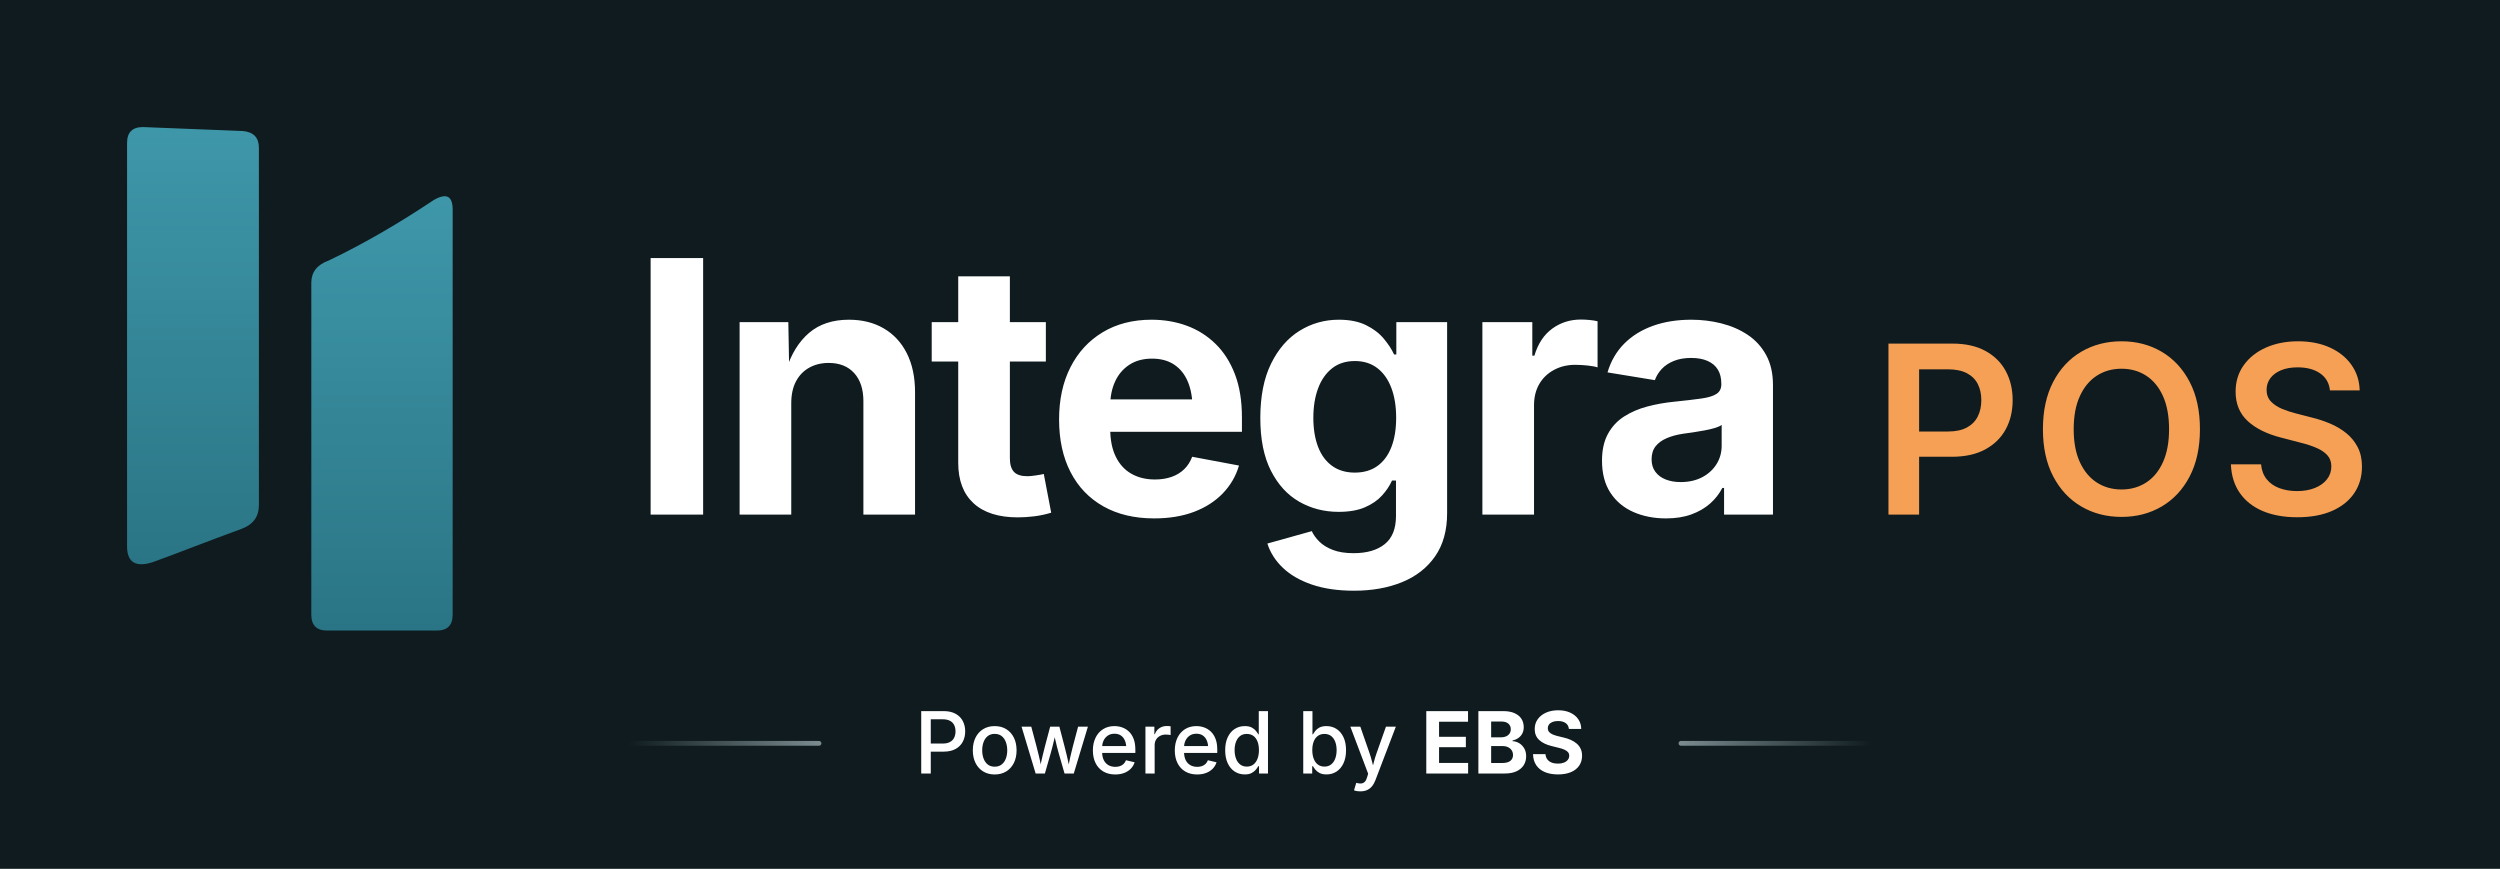
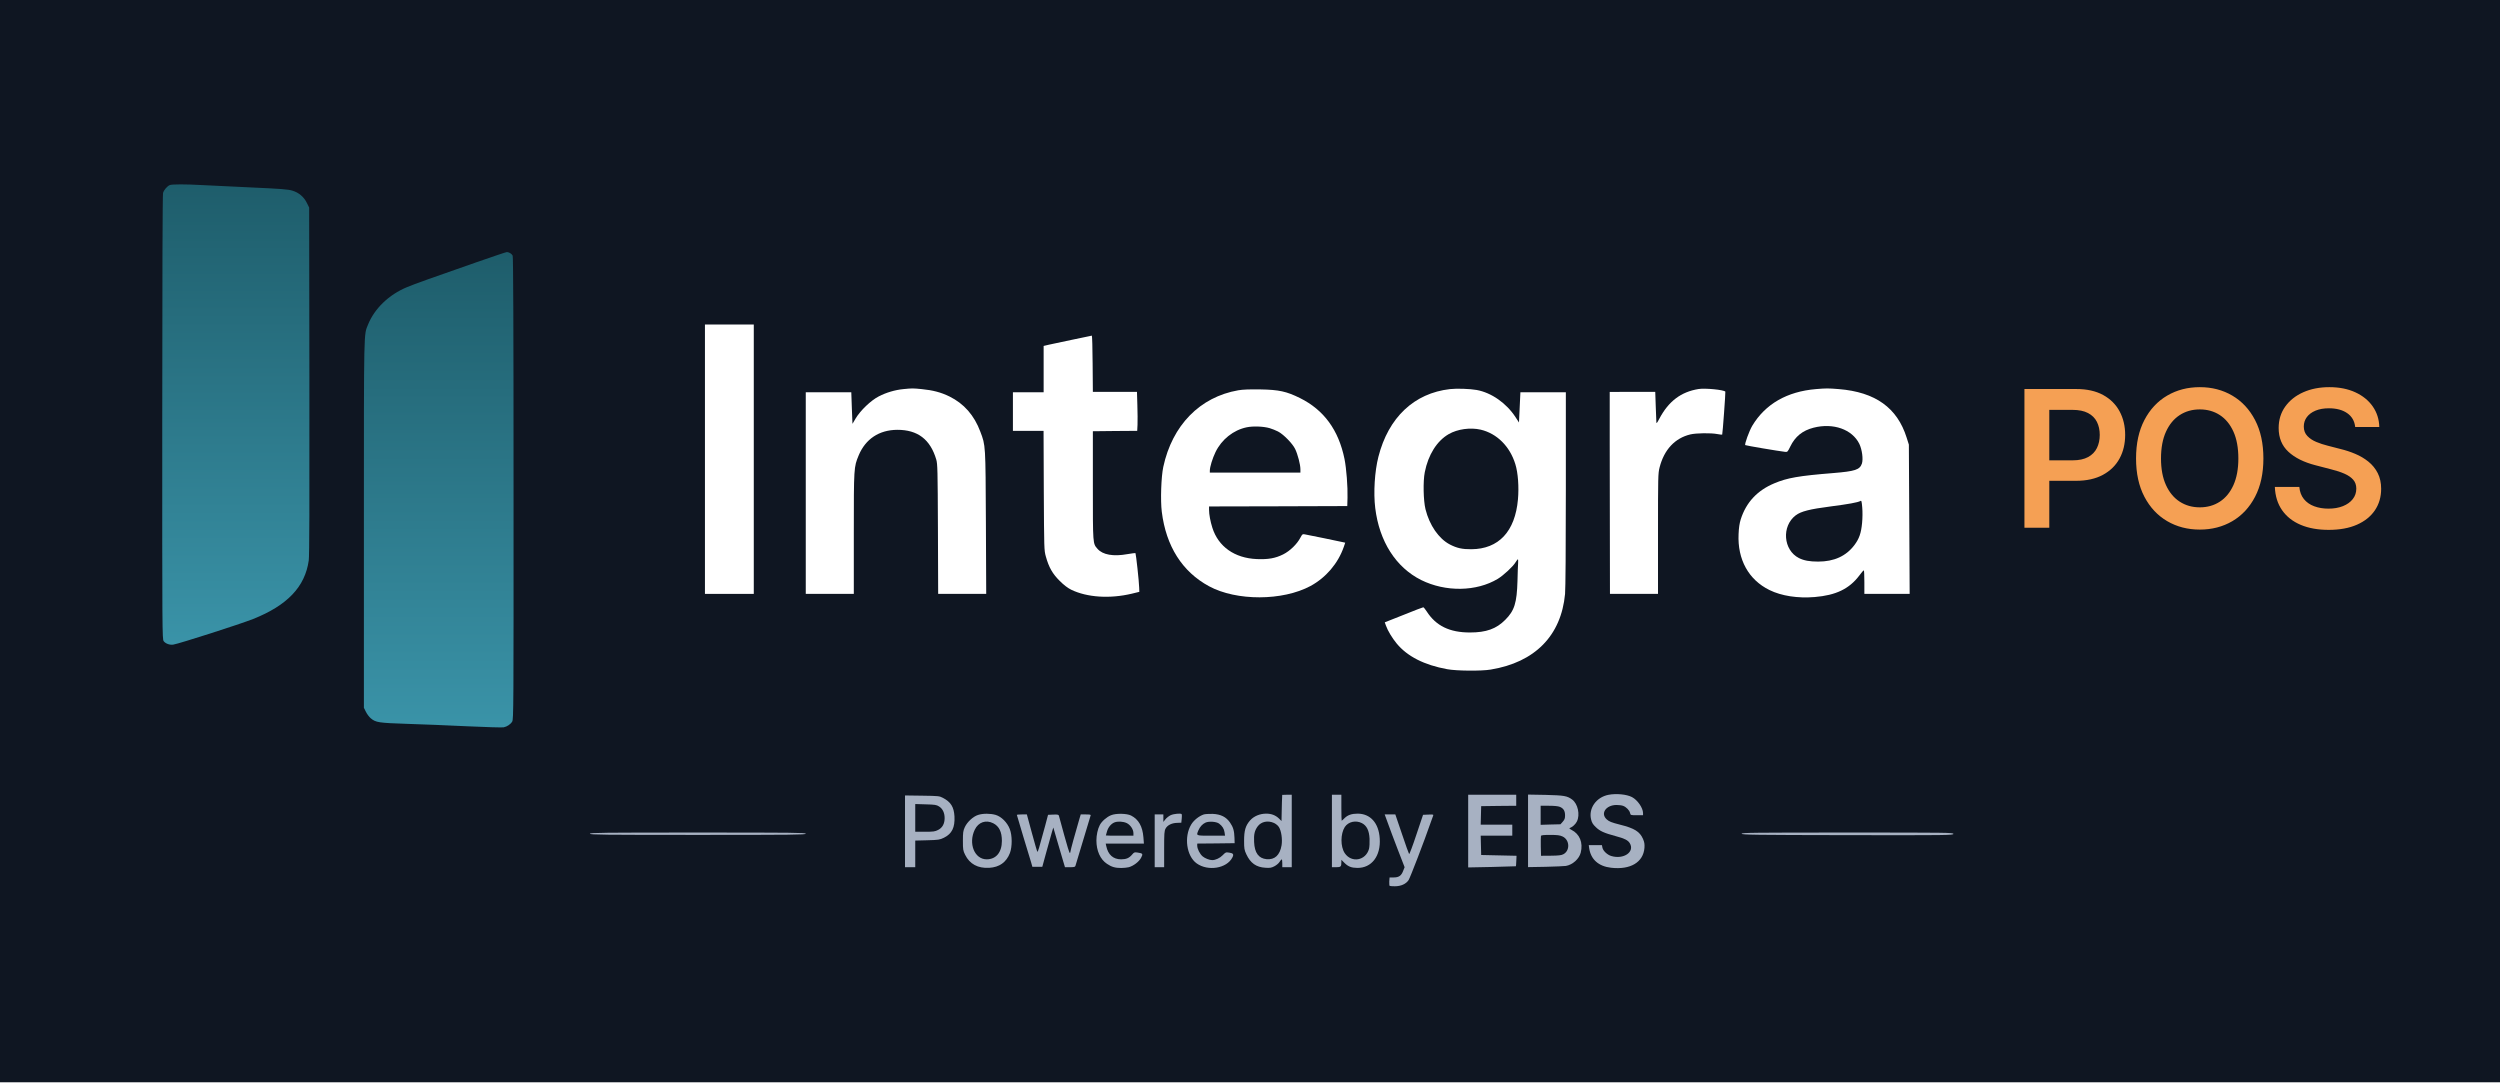
- <svg xmlns="http://www.w3.org/2000/svg" viewBox="0 0 1574 547" width="1574" height="547">
+ <svg xmlns="http://www.w3.org/2000/svg" viewBox="0 0 3174 1374" width="1587" height="687" role="img" aria-label="Integra POS">
  <defs>
-     <linearGradient id="ig" x1="0" y1="0" x2="0" y2="1">
-       <stop offset="0" stop-color="#3E97A9" />
-       <stop offset="1" stop-color="#2A7585" />
-     </linearGradient>
-     <linearGradient id="lg1" gradientUnits="userSpaceOnUse" x1="395.649" y1="0" x2="515.649" y2="0">
-       <stop offset="0" stop-color="#7A8A8E" stop-opacity="0" />
-       <stop offset="1" stop-color="#7A8A8E" />
-     </linearGradient>
-     <linearGradient id="lg2" gradientUnits="userSpaceOnUse" x1="1058.315" y1="0" x2="1178.315" y2="0">
-       <stop offset="0" stop-color="#7A8A8E" />
-       <stop offset="1" stop-color="#7A8A8E" stop-opacity="0" />
+     <linearGradient id="g" x1="0" y1="0" x2="0" y2="1">
+       <stop offset="0" stop-color="#3A93A8" />
+       <stop offset="1" stop-color="#1E5D6B" />
    </linearGradient>
  </defs>
-   <rect width="1574" height="547" fill="#0F1B1F" />
-   <path fill="url(#ig)" d="M90,80 L153,82.5 Q163,83.5 163,93 L163,318 Q163,329 152,333 C130,341 110,349 96,354 Q80,359 80,344 L80,90 Q80,80 90,80 Z" />
-   <path fill="url(#ig)" d="M196,178 Q196,168 207,164 C230,153 252,140 273,126 Q285,119 285,132 L285,387 Q285,397 275,397 L206,397 Q196,397 196,387 Z" />
-   <path d="M442.695 162.486V324.0H409.634V162.486ZM498.174 253.866V324.0H465.654V202.811H496.331L496.873 233.054H494.922Q499.691 217.878 509.393 209.585Q519.095 201.293 534.487 201.293Q547.061 201.293 556.438 206.767Q565.814 212.241 570.963 222.485Q576.112 232.729 576.112 246.929V324.0H543.593V252.565Q543.593 241.292 537.793 234.896Q531.994 228.501 521.696 228.501Q514.867 228.501 509.501 231.482Q504.136 234.463 501.155 240.1Q498.174 245.736 498.174 253.866ZM658.473 202.811V227.634H586.605V202.811ZM603.298 173.977H635.818V288.554Q635.818 294.299 638.365 297.063Q640.913 299.827 646.875 299.827Q648.717 299.827 652.078 299.339Q655.438 298.852 657.172 298.418L661.834 322.808Q656.414 324.434 651.048 325.084Q645.682 325.734 640.804 325.734Q622.593 325.734 612.946 316.846Q603.298 307.957 603.298 291.372ZM726.634 326.385Q708.098 326.385 694.657 318.797Q681.215 311.209 674.007 297.226Q666.798 283.242 666.798 264.056Q666.798 245.303 673.953 231.211Q681.107 217.119 694.223 209.206Q707.339 201.293 725.008 201.293Q736.932 201.293 747.23 205.087Q757.528 208.881 765.332 216.523Q773.137 224.165 777.527 235.655Q781.917 247.146 781.917 262.755V271.86H680.131V251.481H765.983L750.807 256.901Q750.807 247.471 747.934 240.479Q745.062 233.487 739.371 229.639Q733.68 225.791 725.333 225.791Q716.878 225.791 710.971 229.693Q705.063 233.596 702.028 240.262Q698.993 246.929 698.993 255.492V269.909Q698.993 280.424 702.516 287.578Q706.038 294.732 712.38 298.31Q718.721 301.887 727.176 301.887Q732.921 301.887 737.582 300.261Q742.244 298.635 745.55 295.437Q748.856 292.239 750.59 287.578L780.075 293.106Q777.148 303.079 769.885 310.613Q762.622 318.146 751.728 322.266Q740.834 326.385 726.634 326.385ZM852.463 371.912Q837.287 371.912 826.014 368.064Q814.74 364.216 807.695 357.495Q800.649 350.774 797.939 342.211L825.905 334.406Q827.423 337.767 830.621 340.964Q833.819 344.162 839.13 346.222Q844.442 348.281 852.246 348.281Q864.712 348.281 871.812 342.59Q878.912 336.899 878.912 324.867V302.537H876.419Q874.251 307.415 870.132 311.968Q866.013 316.521 859.346 319.393Q852.68 322.266 842.816 322.266Q829.157 322.266 817.992 315.87Q806.827 309.475 800.161 296.358Q793.494 283.242 793.494 263.188Q793.494 242.701 800.269 228.935Q807.044 215.168 818.263 208.23Q829.483 201.293 842.924 201.293Q853.113 201.293 860.051 204.708Q866.988 208.122 871.27 213.271Q875.552 218.42 877.72 223.189H879.129V202.811H911.107V323.024Q911.107 339.393 903.573 350.232Q896.039 361.072 882.815 366.492Q869.59 371.912 852.463 371.912ZM853.005 297.551Q861.352 297.551 867.151 293.432Q872.95 289.312 875.986 281.562Q879.021 273.812 879.021 262.972Q879.021 252.24 875.986 244.219Q872.95 236.197 867.151 231.753Q861.352 227.309 853.005 227.309Q844.442 227.309 838.642 231.916Q832.843 236.522 829.862 244.544Q826.881 252.565 826.881 262.972Q826.881 273.595 829.862 281.345Q832.843 289.096 838.696 293.323Q844.55 297.551 853.005 297.551ZM933.307 324.0V202.811H964.742V223.948H966.043Q969.403 212.675 977.262 206.93Q985.121 201.185 995.311 201.185Q997.804 201.185 1000.73 201.456Q1003.657 201.727 1005.825 202.269V231.319Q1003.657 230.561 999.538 230.127Q995.419 229.693 991.733 229.693Q984.362 229.693 978.4 232.891Q972.438 236.089 969.132 241.78Q965.826 247.471 965.826 255.059V324.0ZM1048.946 326.385Q1037.456 326.385 1028.296 322.32Q1019.137 318.255 1013.879 310.179Q1008.622 302.104 1008.622 290.071Q1008.622 279.99 1012.362 273.161Q1016.101 266.332 1022.551 262.213Q1029.001 258.094 1037.185 255.926Q1045.369 253.758 1054.366 252.891Q1064.881 251.807 1071.33 250.885Q1077.78 249.964 1080.761 247.958Q1083.742 245.953 1083.742 242.051V241.509Q1083.742 236.306 1081.574 232.729Q1079.406 229.151 1075.124 227.254Q1070.843 225.357 1064.772 225.357Q1058.485 225.357 1053.824 227.254Q1049.163 229.151 1046.236 232.295Q1043.309 235.438 1041.9 239.341L1012.091 234.463Q1015.234 223.84 1022.497 216.469Q1029.76 209.098 1040.545 205.195Q1051.331 201.293 1064.881 201.293Q1074.637 201.293 1083.85 203.624Q1093.064 205.954 1100.381 210.832Q1107.698 215.71 1111.98 223.569Q1116.262 231.428 1116.262 242.376V324.0H1085.476V307.198H1084.392Q1081.466 312.835 1076.588 317.117Q1071.71 321.398 1064.826 323.892Q1057.943 326.385 1048.946 326.385ZM1058.16 303.513Q1065.856 303.513 1071.656 300.478Q1077.455 297.442 1080.707 292.239Q1083.959 287.036 1083.959 280.641V267.524Q1082.55 268.608 1079.623 269.476Q1076.696 270.343 1073.119 270.993Q1069.542 271.644 1066.073 272.186Q1062.604 272.728 1059.894 273.053Q1053.932 273.92 1049.38 275.871Q1044.827 277.822 1042.334 281.02Q1039.841 284.218 1039.841 289.204Q1039.841 293.865 1042.225 297.063Q1044.61 300.261 1048.729 301.887Q1052.848 303.513 1058.16 303.513Z" fill="#FFFFFF" />
-   <path d="M1188.976 324.0V216.324H1229.228Q1241.586 216.324 1250.041 220.949Q1258.496 225.574 1262.832 233.632Q1267.168 241.689 1267.168 251.951Q1267.168 262.285 1262.796 270.307Q1258.424 278.328 1249.896 282.953Q1241.369 287.578 1228.939 287.578H1202.273V271.68H1226.41Q1233.709 271.68 1238.37 269.15Q1243.031 266.621 1245.235 262.141Q1247.439 257.66 1247.439 251.951Q1247.439 246.242 1245.235 241.834Q1243.031 237.426 1238.334 234.969Q1233.637 232.512 1226.265 232.512H1208.271V324.0ZM1335.725 325.445Q1321.561 325.445 1310.359 318.869Q1299.158 312.293 1292.691 299.936Q1286.223 287.578 1286.223 270.234Q1286.223 252.818 1292.691 240.425Q1299.158 228.031 1310.359 221.455Q1321.561 214.879 1335.725 214.879Q1349.817 214.879 1360.982 221.455Q1372.147 228.031 1378.614 240.425Q1385.082 252.818 1385.082 270.234Q1385.082 287.578 1378.614 299.972Q1372.147 312.365 1360.982 318.905Q1349.817 325.445 1335.725 325.445ZM1335.725 308.174Q1344.469 308.174 1351.226 303.802Q1357.983 299.43 1361.813 290.938Q1365.643 282.447 1365.643 270.234Q1365.643 257.877 1361.813 249.386Q1357.983 240.895 1351.226 236.522Q1344.469 232.15 1335.725 232.15Q1326.908 232.15 1320.115 236.559Q1313.322 240.967 1309.456 249.458Q1305.59 257.949 1305.59 270.234Q1305.59 282.447 1309.456 290.902Q1313.322 299.357 1320.115 303.766Q1326.908 308.174 1335.725 308.174ZM1446.34 325.662Q1433.838 325.662 1424.624 321.76Q1415.411 317.857 1410.207 310.414Q1405.004 302.971 1404.571 292.348H1423.577Q1424.082 297.984 1427.118 301.742Q1430.153 305.5 1435.139 307.343Q1440.125 309.186 1446.196 309.186Q1452.555 309.186 1457.433 307.234Q1462.311 305.283 1465.057 301.778Q1467.803 298.273 1467.803 293.648Q1467.803 289.457 1465.382 286.711Q1462.961 283.965 1458.589 282.05Q1454.217 280.135 1448.364 278.689L1436.151 275.51Q1422.637 272.041 1415.085 265.031Q1407.534 258.021 1407.534 246.604Q1407.534 237.064 1412.664 229.91Q1417.795 222.756 1426.684 218.817Q1435.573 214.879 1446.846 214.879Q1458.336 214.879 1467.008 218.854Q1475.68 222.828 1480.558 229.838Q1485.436 236.848 1485.653 245.809H1466.936Q1466.213 238.871 1460.757 235.077Q1455.301 231.283 1446.557 231.283Q1440.487 231.283 1436.115 233.126Q1431.743 234.969 1429.394 238.148Q1427.045 241.328 1427.045 245.447Q1427.045 249.928 1429.828 252.818Q1432.61 255.709 1436.837 257.443Q1441.065 259.178 1445.401 260.262L1455.446 262.863Q1461.444 264.309 1467.081 266.693Q1472.717 269.078 1477.234 272.728Q1481.75 276.377 1484.424 281.58Q1487.098 286.783 1487.098 293.793Q1487.098 303.26 1482.256 310.45Q1477.414 317.641 1468.309 321.651Q1459.204 325.662 1446.34 325.662Z" fill="#F5A054" />
-   <path d="M579.999 487.0V447.713H594.079Q598.614 447.713 601.647 449.4Q604.679 451.088 606.182 453.962Q607.685 456.836 607.685 460.475Q607.685 464.113 606.169 467Q604.653 469.888 601.62 471.562Q598.588 473.236 594.027 473.236H584.403V468.147H593.447Q596.347 468.147 598.14 467.146Q599.933 466.144 600.763 464.403Q601.594 462.663 601.594 460.475Q601.594 458.26 600.763 456.533Q599.933 454.806 598.127 453.83Q596.321 452.854 593.394 452.854H586.011V487.0ZM626.247 487.606Q622.108 487.606 619.009 485.708Q615.911 483.81 614.197 480.382Q612.484 476.954 612.484 472.419Q612.484 467.831 614.197 464.39Q615.911 460.949 619.009 459.051Q622.108 457.152 626.247 457.152Q630.413 457.152 633.511 459.051Q636.61 460.949 638.323 464.39Q640.037 467.831 640.037 472.419Q640.037 476.954 638.323 480.382Q636.61 483.81 633.511 485.708Q630.413 487.606 626.247 487.606ZM626.247 482.702Q628.937 482.702 630.69 481.292Q632.444 479.881 633.301 477.547Q634.157 475.214 634.157 472.419Q634.157 469.598 633.301 467.238Q632.444 464.878 630.69 463.467Q628.937 462.057 626.247 462.057Q623.584 462.057 621.844 463.467Q620.104 464.878 619.247 467.225Q618.39 469.571 618.39 472.419Q618.39 475.214 619.247 477.547Q620.104 479.881 621.844 481.292Q623.584 482.702 626.247 482.702ZM652.034 487.0 643.175 457.521H649.292L652.535 469.729Q653.247 472.472 654.065 475.833Q654.882 479.195 655.647 483.414H654.803Q655.568 479.354 656.385 475.979Q657.202 472.604 657.941 469.729L661.184 457.521H666.985L670.175 469.729Q670.913 472.524 671.718 475.899Q672.522 479.274 673.286 483.414H672.416Q673.207 479.327 673.998 475.952Q674.789 472.577 675.528 469.729L678.771 457.521H684.941L676.055 487.0H670.228L666.589 474.317Q666.035 472.393 665.508 470.296Q664.981 468.2 664.48 466.012Q663.979 463.823 663.451 461.661H664.638Q664.137 463.797 663.623 465.999Q663.109 468.2 662.581 470.323Q662.054 472.445 661.5 474.317L657.862 487.0ZM702.158 487.606Q697.808 487.606 694.644 485.734Q691.48 483.862 689.779 480.461Q688.078 477.06 688.078 472.472Q688.078 467.937 689.753 464.482Q691.427 461.028 694.486 459.09Q697.544 457.152 701.657 457.152Q704.189 457.152 706.535 457.983Q708.882 458.813 710.754 460.58Q712.626 462.347 713.72 465.155Q714.815 467.963 714.815 471.971V474.027H691.322V469.703H711.835L709.119 471.127Q709.119 468.411 708.276 466.341Q707.432 464.271 705.784 463.111Q704.136 461.951 701.657 461.951Q699.205 461.951 697.465 463.138Q695.725 464.324 694.815 466.262Q693.905 468.2 693.905 470.494V473.447Q693.905 476.479 694.947 478.576Q695.988 480.672 697.861 481.74Q699.733 482.808 702.211 482.808Q703.846 482.808 705.164 482.346Q706.483 481.885 707.445 480.949Q708.407 480.013 708.908 478.642L714.366 479.934Q713.655 482.201 711.98 483.941Q710.306 485.682 707.814 486.644Q705.322 487.606 702.158 487.606ZM721.169 487.0V457.521H726.785V462.268H727.102Q727.919 459.842 729.949 458.471Q731.98 457.1 734.564 457.1Q735.117 457.1 735.829 457.139Q736.541 457.179 737.016 457.258V462.795Q736.699 462.689 735.803 462.584Q734.906 462.479 733.984 462.479Q731.98 462.479 730.371 463.322Q728.763 464.166 727.866 465.656Q726.97 467.146 726.97 469.097V487.0ZM753.733 487.606Q749.382 487.606 746.218 485.734Q743.054 483.862 741.353 480.461Q739.653 477.06 739.653 472.472Q739.653 467.937 741.327 464.482Q743.001 461.028 746.06 459.09Q749.118 457.152 753.232 457.152Q755.763 457.152 758.11 457.983Q760.456 458.813 762.328 460.58Q764.2 462.347 765.295 465.155Q766.389 467.963 766.389 471.971V474.027H742.896V469.703H763.409L760.694 471.127Q760.694 468.411 759.85 466.341Q759.006 464.271 757.358 463.111Q755.71 461.951 753.232 461.951Q750.78 461.951 749.039 463.138Q747.299 464.324 746.389 466.262Q745.48 468.2 745.48 470.494V473.447Q745.48 476.479 746.521 478.576Q747.563 480.672 749.435 481.74Q751.307 482.808 753.785 482.808Q755.42 482.808 756.738 482.346Q758.057 481.885 759.019 480.949Q759.982 480.013 760.483 478.642L765.941 479.934Q765.229 482.201 763.554 483.941Q761.88 485.682 759.388 486.644Q756.897 487.606 753.733 487.606ZM783.712 487.58Q780.126 487.58 777.331 485.748Q774.536 483.915 772.954 480.5Q771.372 477.086 771.372 472.34Q771.372 467.541 772.981 464.14Q774.589 460.738 777.384 458.945Q780.179 457.152 783.712 457.152Q786.454 457.152 788.129 458.062Q789.803 458.972 790.752 460.185Q791.701 461.397 792.202 462.32H792.519V447.713H798.32V487.0H792.677V482.386H792.202Q791.701 483.335 790.726 484.548Q789.75 485.761 788.063 486.67Q786.375 487.58 783.712 487.58ZM784.978 482.649Q787.456 482.649 789.157 481.331Q790.858 480.013 791.741 477.679Q792.624 475.346 792.624 472.287Q792.624 469.202 791.754 466.921Q790.884 464.641 789.183 463.362Q787.483 462.083 784.978 462.083Q782.42 462.083 780.719 463.428Q779.019 464.772 778.162 467.08Q777.305 469.387 777.305 472.287Q777.305 475.214 778.175 477.561Q779.045 479.907 780.759 481.278Q782.473 482.649 784.978 482.649ZM835.155 487.58Q832.491 487.58 830.791 486.67Q829.09 485.761 828.128 484.548Q827.165 483.335 826.638 482.386H826.163V487.0H820.521V447.713H826.322V462.32H826.638Q827.165 461.397 828.101 460.185Q829.037 458.972 830.712 458.062Q832.386 457.152 835.155 457.152Q838.688 457.152 841.469 458.945Q844.251 460.738 845.86 464.14Q847.468 467.541 847.468 472.34Q847.468 477.086 845.886 480.5Q844.304 483.915 841.522 485.748Q838.74 487.58 835.155 487.58ZM833.863 482.649Q836.394 482.649 838.108 481.278Q839.822 479.907 840.678 477.561Q841.535 475.214 841.535 472.287Q841.535 469.387 840.678 467.08Q839.822 464.772 838.121 463.428Q836.42 462.083 833.863 462.083Q831.384 462.083 829.67 463.362Q827.956 464.641 827.086 466.921Q826.216 469.202 826.216 472.287Q826.216 475.346 827.099 477.679Q827.983 480.013 829.697 481.331Q831.41 482.649 833.863 482.649ZM852.478 497.6 853.902 492.88 854.561 493.038Q856.064 493.434 857.263 493.249Q858.463 493.064 859.346 492.128Q860.23 491.192 860.757 489.294L861.39 487.132L850.184 457.521H856.459L862.286 474.265Q863.262 477.06 863.908 479.828Q864.554 482.597 865.319 485.339H863.526Q864.29 482.597 864.989 479.815Q865.688 477.033 866.663 474.265L872.596 457.521H878.819L866.004 491.087Q865.108 493.46 863.802 495.042Q862.497 496.624 860.704 497.428Q858.911 498.232 856.538 498.232Q855.167 498.232 854.086 498.035Q853.005 497.837 852.478 497.6Z" fill="#FFFFFF" />
-   <path d="M897.988 487.0V447.713H924.276V454.384H906.03V463.876H922.905V470.441H906.03V480.329H924.328V487.0ZM930.788 487.0V447.713H946.371Q950.696 447.713 953.583 449.018Q956.47 450.323 957.907 452.591Q959.344 454.858 959.344 457.812Q959.344 460.132 958.421 461.859Q957.498 463.586 955.903 464.68Q954.308 465.774 952.278 466.249V466.645Q954.492 466.724 956.457 467.897Q958.421 469.07 959.647 471.167Q960.873 473.263 960.873 476.163Q960.873 479.274 959.344 481.727Q957.815 484.179 954.822 485.589Q951.829 487.0 947.373 487.0ZM938.83 480.382H945.791Q949.324 480.382 950.959 479.011Q952.594 477.64 952.594 475.398Q952.594 473.737 951.79 472.458Q950.986 471.18 949.509 470.455Q948.032 469.729 946.002 469.729H938.83ZM938.83 464.219H945.185Q946.899 464.219 948.27 463.599Q949.641 462.979 950.419 461.833Q951.197 460.686 951.197 459.104Q951.197 456.968 949.68 455.623Q948.164 454.278 945.343 454.278H938.83ZM980.912 487.58Q976.193 487.58 972.699 486.13Q969.205 484.68 967.254 481.832Q965.303 478.984 965.197 474.818H973.029Q973.187 476.796 974.215 478.127Q975.243 479.459 976.957 480.118Q978.671 480.777 980.833 480.777Q982.995 480.777 984.591 480.158Q986.186 479.538 987.082 478.404Q987.979 477.271 987.979 475.768Q987.979 474.423 987.175 473.513Q986.37 472.604 984.867 471.944Q983.364 471.285 981.202 470.784L976.878 469.703Q971.895 468.49 969.073 465.893Q966.252 463.296 966.252 459.024Q966.252 455.465 968.164 452.802Q970.075 450.139 973.411 448.662Q976.746 447.186 981.018 447.186Q985.368 447.186 988.612 448.675Q991.855 450.165 993.674 452.815Q995.493 455.465 995.546 458.919H987.768Q987.557 456.546 985.751 455.254Q983.945 453.962 980.939 453.962Q978.908 453.962 977.458 454.542Q976.008 455.122 975.257 456.15Q974.505 457.179 974.505 458.497Q974.505 459.947 975.375 460.91Q976.245 461.872 977.696 462.465Q979.146 463.059 980.78 463.454L984.34 464.324Q986.819 464.878 988.954 465.827Q991.09 466.776 992.698 468.161Q994.307 469.545 995.19 471.443Q996.073 473.342 996.073 475.82Q996.073 479.38 994.28 482.03Q992.488 484.68 989.086 486.13Q985.685 487.58 980.912 487.58Z" fill="#FFFFFF" />
-   <line x1="395.649" y1="468" x2="515.649" y2="468" stroke="url(#lg1)" stroke-width="3" stroke-linecap="round" />
-   <line x1="1058.315" y1="468" x2="1178.315" y2="468" stroke="url(#lg2)" stroke-width="3" stroke-linecap="round" />
+   <rect x="0" y="0" width="3174" height="1374" fill="#0F1622" />
+   <g transform="translate(0,1374) scale(0.1,-0.1)">
+     <g fill="url(#g)">
+       <path d="M2155 11390 c-32 -13 -75 -63 -85 -100 -6 -21 -10 -1071 -10 -2849 -1 -2737 0 -2816 18 -2841 24 -32 77 -51 122 -44 79 13 843 258 1013 325 435 173 660 409 707 744 8 58 10 697 8 2280 l-3 2200 -28 57 c-39 79 -103 133 -186 158 -55 16 -140 23 -516 40 -247 11 -529 25 -625 30 -212 12 -388 12 -415 0z" />
+       <path d="M6045 10409 c-562 -196 -784 -275 -881 -316 -227 -95 -409 -270 -491 -473 -55 -138 -53 -3 -53 -2531 l0 -2335 26 -52 c14 -29 42 -65 62 -82 64 -53 99 -58 462 -70 184 -6 528 -19 765 -31 236 -11 443 -17 460 -13 44 9 88 39 108 73 17 30 18 154 17 2961 0 2082 -4 2937 -11 2954 -12 25 -48 47 -77 45 -9 0 -183 -59 -387 -130z" />
+     </g>
+     <g fill="#FFFFFF">
+       <path d="M8950 7910 l0 -1710 310 0 310 0 0 1710 0 1710 -310 0 -310 0 0 -1710z" />
+       <path d="M13835 9473 c-11 -3 -117 -25 -235 -49 -118 -25 -245 -52 -282 -60 l-68 -16 0 -294 0 -294 -195 0 -195 0 0 -245 0 -245 195 0 194 0 3 -757 c4 -747 4 -759 26 -838 38 -138 85 -220 176 -310 55 -55 102 -90 146 -112 202 -98 491 -117 771 -50 l94 23 -2 54 c-1 71 -41 431 -47 437 -3 3 -48 -3 -101 -12 -180 -33 -315 -9 -381 67 -60 69 -59 49 -59 803 l0 690 282 3 281 2 4 78 c2 42 1 154 -2 247 l-5 170 -280 0 -280 0 -3 358 c-1 196 -6 356 -10 356 -4 -1 -16 -3 -27 -6z" />
+       <path d="M11470 8800 c-106 -10 -220 -44 -314 -93 -99 -51 -232 -178 -293 -280 l-40 -68 -8 200 -7 201 -289 0 -289 0 0 -1280 0 -1280 305 0 305 0 0 765 c0 843 0 844 62 994 87 208 259 322 488 324 261 1 421 -121 497 -378 16 -55 18 -132 21 -882 l3 -823 305 0 305 0 -4 903 c-5 998 -3 978 -71 1157 -77 207 -207 355 -391 446 -108 53 -211 80 -354 94 -114 11 -119 11 -231 0z" />
+       <path d="M18409 8800 c-456 -52 -782 -361 -909 -860 -47 -184 -64 -455 -40 -650 52 -425 262 -753 583 -914 311 -154 702 -148 973 15 72 44 192 155 224 208 14 22 28 41 31 41 3 0 5 -21 3 -47 -2 -27 -6 -129 -8 -228 -8 -279 -38 -378 -156 -495 -113 -114 -241 -160 -448 -160 -258 0 -431 84 -549 268 -18 28 -38 52 -43 52 -6 0 -118 -43 -249 -96 l-240 -95 15 -42 c23 -65 78 -156 137 -228 135 -163 349 -272 640 -325 115 -22 434 -25 552 -5 562 92 895 430 945 960 6 64 10 586 10 1334 l0 1227 -289 0 -288 0 -9 -192 -9 -192 -44 68 c-116 178 -306 311 -494 345 -85 15 -251 21 -338 11z m390 -515 c207 -49 371 -213 440 -439 34 -109 47 -289 33 -446 -36 -408 -245 -631 -592 -633 -115 -1 -183 14 -272 60 -142 74 -259 244 -310 448 -27 110 -32 356 -9 470 44 223 155 398 305 484 112 64 274 86 405 56z" />
+       <path d="M21565 8801 c-223 -36 -380 -155 -497 -375 -34 -64 -38 -68 -39 -41 -1 17 -4 109 -8 205 l-6 175 -289 0 -289 -1 0 -649 c0 -358 1 -935 2 -1282 l1 -633 305 0 305 0 0 763 c0 731 1 767 20 842 58 227 195 373 392 420 74 17 259 20 342 4 32 -6 59 -9 61 -7 5 5 44 542 40 546 -23 24 -258 46 -340 33z" />
+       <path d="M23055 8800 c-367 -31 -642 -189 -808 -465 -39 -66 -101 -236 -89 -246 6 -6 422 -76 507 -86 28 -3 32 1 64 67 62 128 156 204 296 240 251 64 490 -21 581 -205 35 -73 51 -194 33 -250 -27 -79 -85 -98 -364 -121 -437 -35 -585 -61 -748 -130 -218 -91 -359 -244 -427 -459 -15 -48 -24 -107 -27 -186 -15 -322 127 -580 392 -710 152 -75 359 -107 574 -89 269 22 439 104 566 272 27 37 53 67 58 67 4 1 7 -66 7 -149 l0 -150 288 0 287 0 -5 947 -5 948 -28 88 c-119 380 -397 579 -861 617 -140 11 -156 11 -291 0z m586 -1701 c-12 -128 -37 -199 -98 -280 -105 -139 -257 -209 -460 -209 -108 0 -180 13 -244 45 -199 101 -222 404 -41 542 67 51 179 79 442 113 231 30 346 51 379 69 14 9 17 -1 24 -82 5 -54 4 -136 -2 -198z" />
+       <path d="M15721 8785 c-487 -85 -838 -444 -952 -973 -27 -126 -37 -427 -19 -569 54 -438 260 -762 600 -946 349 -189 934 -187 1288 3 197 107 350 287 423 497 l18 53 -22 5 c-37 9 -460 96 -492 101 -28 5 -32 2 -55 -42 -43 -82 -132 -169 -220 -213 -99 -49 -188 -65 -334 -59 -282 12 -488 158 -564 398 -25 79 -42 169 -42 227 l0 43 878 2 877 3 3 105 c4 140 -14 371 -38 492 -75 368 -261 623 -565 774 -172 85 -267 106 -505 110 -139 2 -219 -1 -279 -11z m399 -481 c30 -9 78 -28 105 -42 68 -34 185 -153 218 -222 33 -68 67 -199 67 -257 l0 -43 -575 0 -575 0 0 23 c0 49 33 156 72 237 78 161 227 280 396 315 81 17 214 12 292 -11z" />
+     </g>
+   </g>
+   <path fill="#F5A054" d="M2570.228 670.0V493.9H2636.059Q2656.269 493.9 2670.097 501.464Q2683.925 509.028 2691.016 522.206Q2698.108 535.384 2698.108 552.167Q2698.108 569.068 2690.957 582.186Q2683.807 595.305 2669.861 602.869Q2655.914 610.433 2635.586 610.433H2591.975V584.432H2631.45Q2643.387 584.432 2651.01 580.295Q2658.633 576.159 2662.237 568.831Q2665.842 561.503 2665.842 552.167Q2665.842 542.83 2662.237 535.62Q2658.633 528.411 2650.951 524.392Q2643.268 520.374 2631.213 520.374H2601.784V670.0ZM2792.889 672.364Q2769.724 672.364 2751.405 661.609Q2733.086 650.854 2722.508 630.643Q2711.93 610.433 2711.93 582.068Q2711.93 553.585 2722.508 533.316Q2733.086 513.046 2751.405 502.291Q2769.724 491.536 2792.889 491.536Q2815.935 491.536 2834.195 502.291Q2852.455 513.046 2863.033 533.316Q2873.611 553.585 2873.611 582.068Q2873.611 610.433 2863.033 630.703Q2852.455 650.972 2834.195 661.668Q2815.935 672.364 2792.889 672.364ZM2792.889 644.117Q2807.189 644.117 2818.24 636.966Q2829.291 629.816 2835.555 615.929Q2841.819 602.042 2841.819 582.068Q2841.819 561.858 2835.555 547.971Q2829.291 534.084 2818.24 526.934Q2807.189 519.783 2792.889 519.783Q2778.47 519.783 2767.36 526.993Q2756.25 534.202 2749.927 548.089Q2743.604 561.976 2743.604 582.068Q2743.604 602.042 2749.927 615.87Q2756.25 629.698 2767.36 636.907Q2778.47 644.117 2792.889 644.117ZM2956.455 672.718Q2936.009 672.718 2920.94 666.336Q2905.871 659.954 2897.361 647.781Q2888.852 635.607 2888.143 618.234H2919.226Q2920.053 627.452 2925.017 633.598Q2929.981 639.744 2938.136 642.758Q2946.291 645.771 2956.219 645.771Q2966.619 645.771 2974.597 642.58Q2982.575 639.389 2987.066 633.657Q2991.557 627.925 2991.557 620.361Q2991.557 613.506 2987.598 609.015Q2983.638 604.524 2976.488 601.392Q2969.338 598.26 2959.765 595.896L2939.791 590.696Q2917.69 585.023 2905.339 573.559Q2892.988 562.094 2892.988 543.421Q2892.988 527.82 2901.38 516.119Q2909.771 504.419 2924.308 497.977Q2938.845 491.536 2957.283 491.536Q2976.074 491.536 2990.257 498.037Q3004.44 504.537 3012.417 516.001Q3020.395 527.465 3020.75 542.121H2990.139Q2988.957 530.775 2980.034 524.57Q2971.111 518.365 2956.81 518.365Q2946.882 518.365 2939.732 521.379Q2932.581 524.392 2928.74 529.593Q2924.899 534.793 2924.899 541.53Q2924.899 548.857 2929.449 553.585Q2934 558.312 2940.914 561.149Q2947.828 563.985 2954.919 565.758L2971.347 570.013Q2981.157 572.377 2990.375 576.277Q2999.594 580.177 3006.981 586.146Q3014.367 592.114 3018.74 600.624Q3023.113 609.133 3023.113 620.597Q3023.113 636.08 3015.195 647.84Q3007.276 659.599 2992.384 666.159Q2977.493 672.718 2956.455 672.718Z" />
+   <g transform="translate(19.0,0)">
+     <g transform="translate(0,1374) scale(0.1,-0.1)" fill="#A7B1C2">
+       <path d="M20231 3649 c-154 -30 -254 -170 -221 -310 10 -43 22 -64 60 -100 51 -50 105 -75 251 -114 114 -30 157 -52 180 -89 68 -111 -76 -211 -234 -164 -51 15 -105 66 -113 107 l-6 31 -84 0 -83 0 5 -37 c20 -143 118 -232 279 -250 245 -28 408 69 423 252 3 48 0 71 -18 113 -41 94 -108 136 -292 182 -110 28 -138 39 -170 68 -82 75 -8 182 126 182 30 0 67 -5 83 -11 40 -15 81 -57 88 -90 7 -29 7 -29 86 -29 l79 0 0 28 c-1 66 -70 165 -140 202 -69 36 -201 48 -299 29z" />
+       <path d="M16089 3648 c-1 -8 -6 -147 -7 -232 l-2 -100 -32 32 c-44 42 -96 62 -162 62 -81 0 -157 -32 -205 -86 -58 -67 -76 -127 -76 -259 0 -99 3 -116 28 -170 53 -114 126 -165 242 -172 59 -4 77 -1 115 19 25 13 54 37 65 55 11 18 23 32 28 33 4 0 7 -22 7 -50 l0 -50 60 0 60 0 0 460 0 460 -60 0 c-33 0 -60 -1 -61 -2z m-103 -357 c23 -11 50 -33 62 -53 30 -48 45 -154 33 -229 -21 -126 -87 -187 -191 -177 -101 10 -152 80 -158 219 -5 96 7 145 46 198 45 60 129 78 208 42z" />
+       <path d="M16720 3190 l0 -460 54 0 c59 0 66 7 66 63 l0 31 39 -39 c47 -47 88 -63 162 -64 183 -3 301 151 286 374 -12 196 -119 315 -281 315 -74 0 -126 -18 -164 -56 -19 -19 -36 -34 -38 -34 -2 0 -4 74 -4 165 l0 165 -60 0 -60 0 0 -460z m380 100 c62 -32 93 -94 98 -199 2 -47 -1 -105 -7 -128 -41 -150 -222 -182 -308 -55 -56 84 -55 246 1 333 45 67 139 88 216 49z" />
+       <path d="M18450 3188 l0 -461 302 6 c165 4 302 8 304 9 1 2 4 32 5 68 l3 65 -225 5 -224 5 -3 123 -3 122 201 0 200 0 0 70 0 70 -200 0 -201 0 3 118 3 117 223 3 222 2 0 70 0 70 -305 0 -305 0 0 -462z" />
+       <path d="M19210 3191 l0 -460 223 4 c122 3 238 8 257 11 85 14 169 89 189 169 32 127 -13 237 -119 290 -24 13 -30 20 -20 23 33 11 72 46 90 82 43 85 13 225 -60 279 -64 47 -102 53 -337 59 l-223 4 0 -461z m404 305 c46 -19 66 -51 66 -108 0 -39 -6 -54 -29 -80 l-29 -33 -126 -3 -126 -4 0 121 0 121 105 0 c68 0 118 -5 139 -14z m34 -376 c92 -42 98 -181 9 -226 -24 -13 -61 -17 -157 -18 l-125 -1 -3 119 c-1 66 0 126 2 133 4 10 34 13 118 13 90 0 122 -4 156 -20z" />
+       <path d="M11300 3186 l0 -456 65 0 65 0 0 169 0 169 153 4 c143 4 157 6 211 32 102 50 141 130 134 271 -7 120 -46 183 -148 236 -43 23 -57 24 -262 27 l-218 3 0 -455z m431 316 c46 -28 72 -81 72 -148 0 -73 -28 -123 -83 -151 -39 -20 -59 -23 -167 -23 l-123 0 0 176 0 176 133 -4 c116 -3 136 -6 168 -26z" />
+       <path d="M12229 3394 c-63 -19 -140 -90 -170 -156 -21 -46 -24 -68 -24 -173 0 -111 2 -124 28 -177 58 -118 162 -174 306 -166 130 8 217 70 263 188 30 80 30 223 -2 305 -32 83 -106 157 -179 179 -66 19 -160 20 -222 0z m191 -106 c75 -38 110 -110 110 -224 0 -145 -74 -234 -193 -234 -155 0 -236 201 -151 377 46 95 141 128 234 81z" />
+       <path d="M13916 3390 c-54 -21 -119 -78 -143 -125 -26 -49 -43 -126 -43 -195 0 -131 49 -241 134 -297 59 -40 103 -53 181 -53 33 0 77 5 97 10 60 17 129 70 155 119 27 51 23 57 -44 67 -39 6 -45 4 -69 -25 -38 -45 -75 -61 -140 -61 -101 0 -166 58 -189 168 l-7 32 243 0 242 0 -6 78 c-11 140 -61 229 -157 278 -54 27 -191 30 -254 4z m199 -100 c47 -23 85 -80 85 -129 l0 -31 -175 0 c-96 0 -175 1 -175 3 0 2 7 26 15 53 15 52 52 96 95 113 42 16 111 12 155 -9z" />
+       <path d="M14674 3391 c-22 -10 -53 -34 -67 -52 l-27 -34 0 48 0 47 -55 0 -55 0 0 -335 0 -335 60 0 60 0 0 228 c0 202 2 231 18 262 24 44 78 71 146 73 l54 2 5 50 c3 28 3 53 0 58 -8 14 -98 6 -139 -12z" />
+       <path d="M15094 3400 c-59 -19 -128 -73 -161 -129 -93 -156 -59 -399 69 -492 144 -104 383 -65 454 74 21 40 12 55 -40 62 -43 7 -46 5 -83 -33 -35 -36 -90 -62 -133 -62 -34 0 -91 22 -121 47 -36 31 -68 94 -69 135 l0 28 238 2 237 3 -2 68 c-3 89 -16 135 -56 193 -49 72 -119 107 -221 111 -45 1 -95 -2 -112 -7z m193 -116 c42 -31 64 -67 70 -112 l6 -42 -177 0 c-196 0 -190 -2 -161 68 20 46 51 80 90 98 43 20 138 13 172 -12z" />
+       <path d="M12720 3394 c0 -4 38 -131 84 -283 47 -152 91 -298 99 -326 l14 -50 63 0 63 0 52 190 c29 105 60 217 70 250 l18 59 52 -179 c29 -99 62 -213 74 -252 l22 -73 64 0 c52 0 65 3 69 18 12 44 189 628 193 640 4 9 -12 12 -61 12 l-65 0 -20 -67 c-52 -176 -111 -393 -111 -407 0 -9 -4 -16 -8 -16 -5 0 -37 102 -71 228 -34 125 -65 235 -67 245 -5 15 -15 17 -72 15 l-66 -3 -37 -140 c-80 -297 -92 -336 -99 -328 -4 4 -35 113 -70 241 l-63 232 -64 0 c-35 0 -63 -3 -63 -6z" />
+       <path d="M17429 3293 c21 -60 78 -210 126 -336 l88 -227 -18 -45 c-23 -63 -55 -85 -120 -85 l-53 0 -4 -51 c-1 -28 1 -53 5 -56 5 -3 34 -5 66 -5 78 0 142 29 175 79 20 31 196 488 281 733 13 36 26 73 30 83 7 16 2 18 -60 15 l-68 -3 -85 -253 c-46 -140 -88 -250 -92 -245 -4 4 -45 119 -91 256 l-84 247 -67 0 -68 0 39 -107z" />
+       <path d="M7300 3155 c0 -13 159 -15 1370 -15 1211 0 1370 2 1370 15 0 13 -159 15 -1370 15 -1211 0 -1370 -2 -1370 -15z" />
+       <path d="M21922 3155 c3 -14 156 -16 1346 -18 1272 -2 1342 -1 1342 16 0 16 -71 17 -1346 17 -1196 0 -1345 -2 -1342 -15z" />
+     </g>
+   </g>
</svg>
